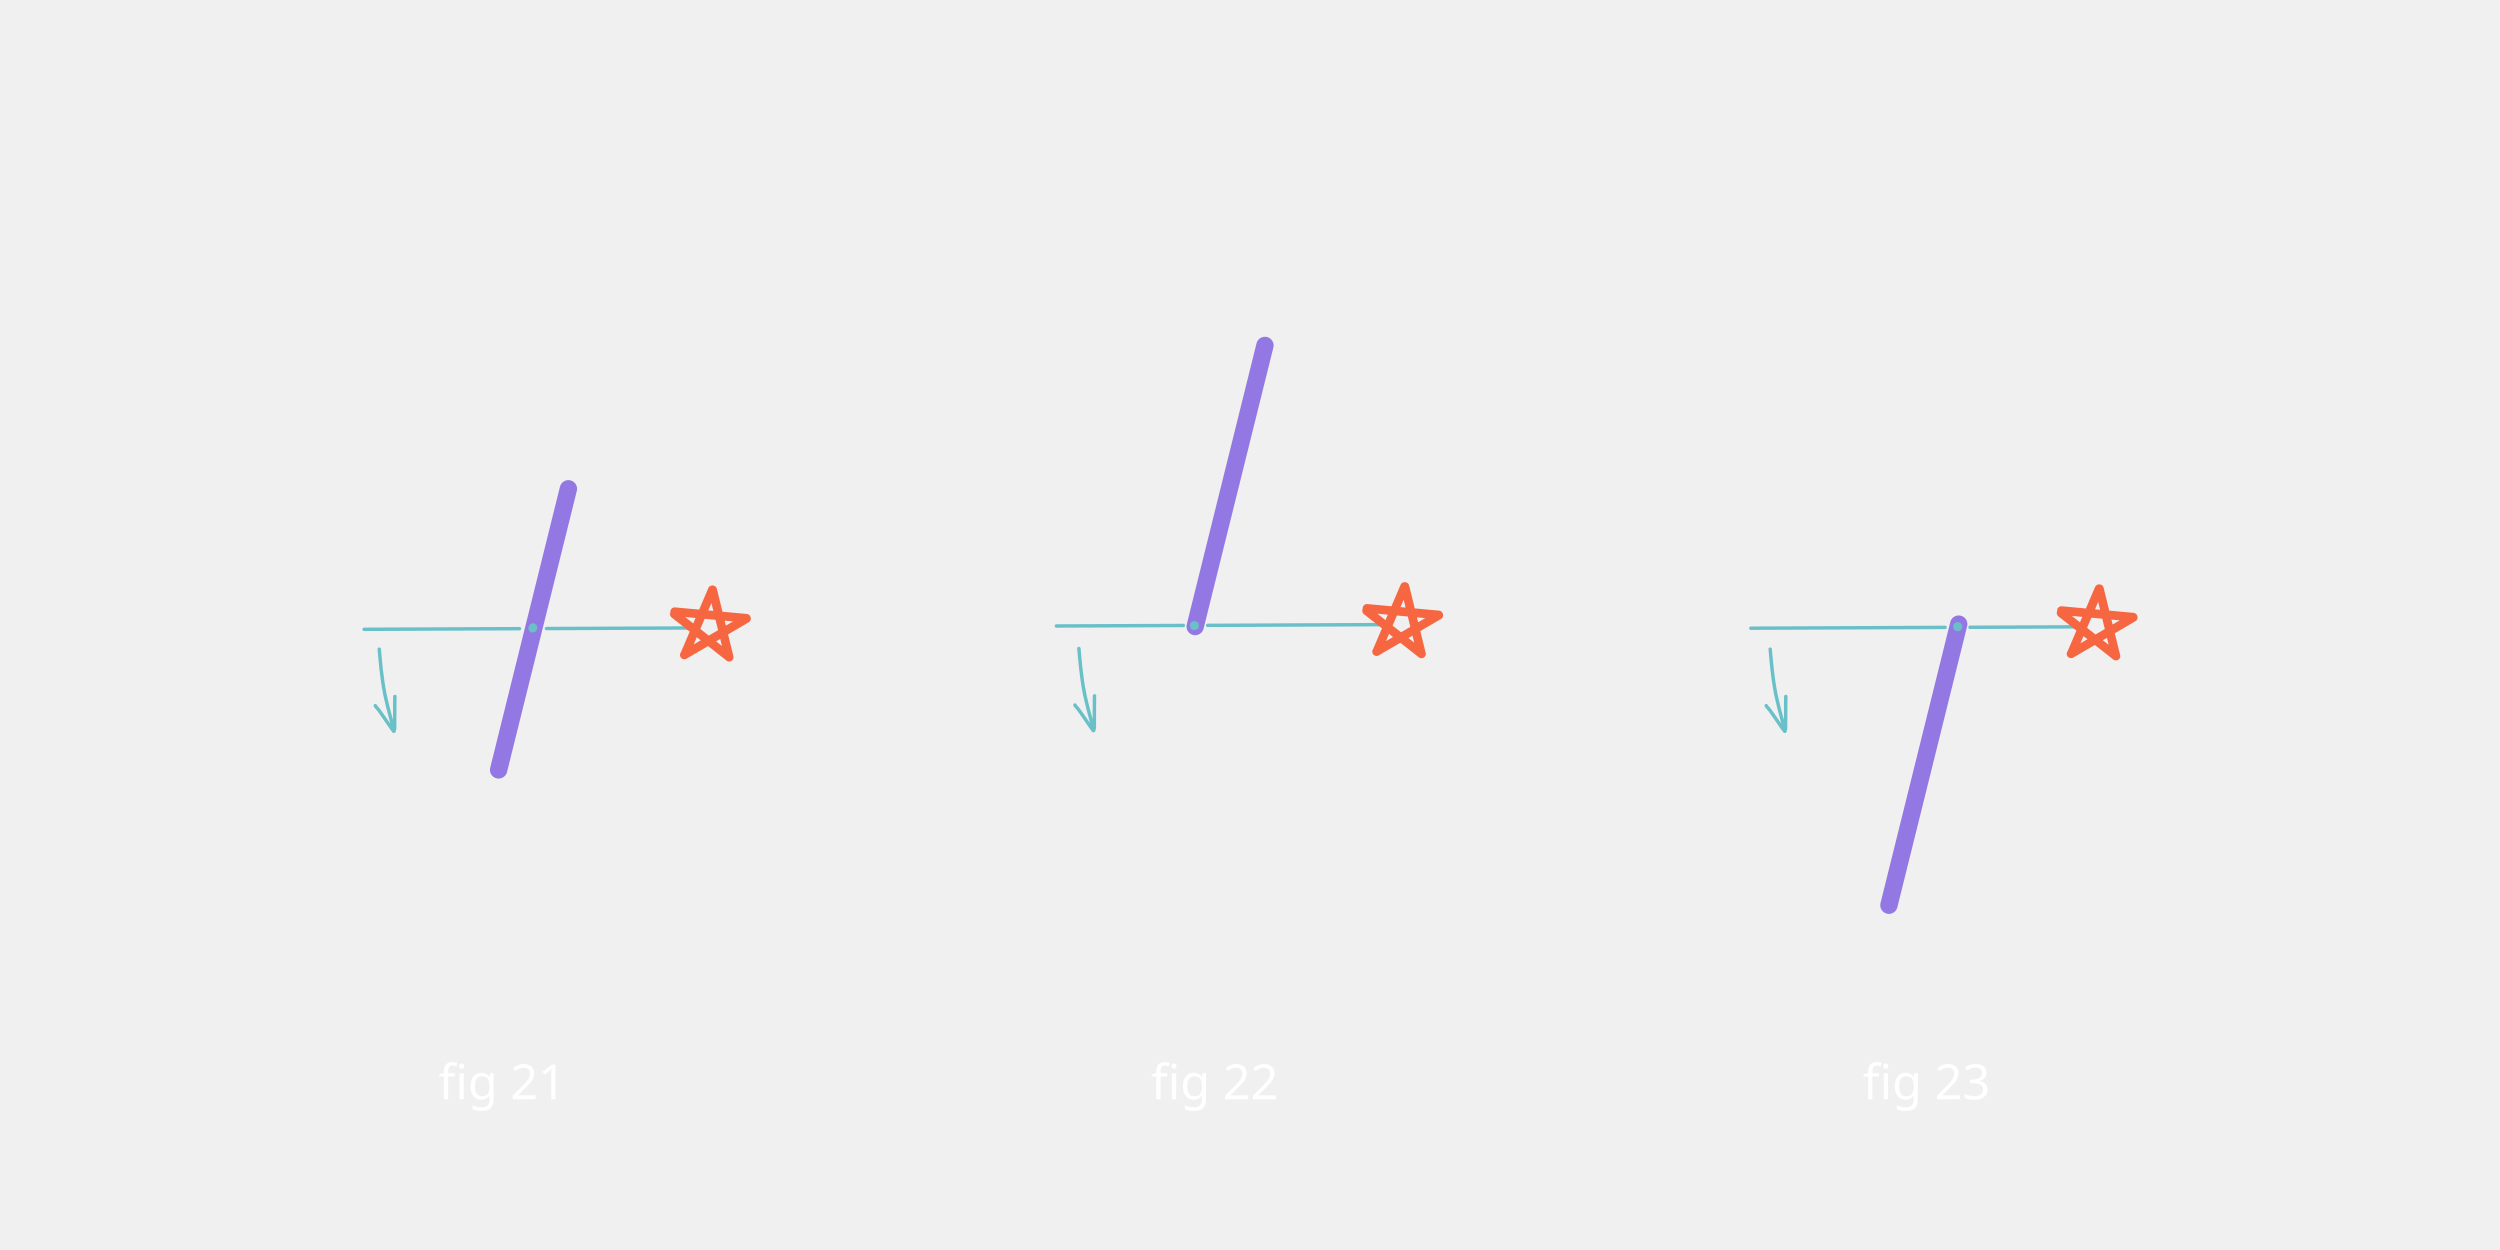
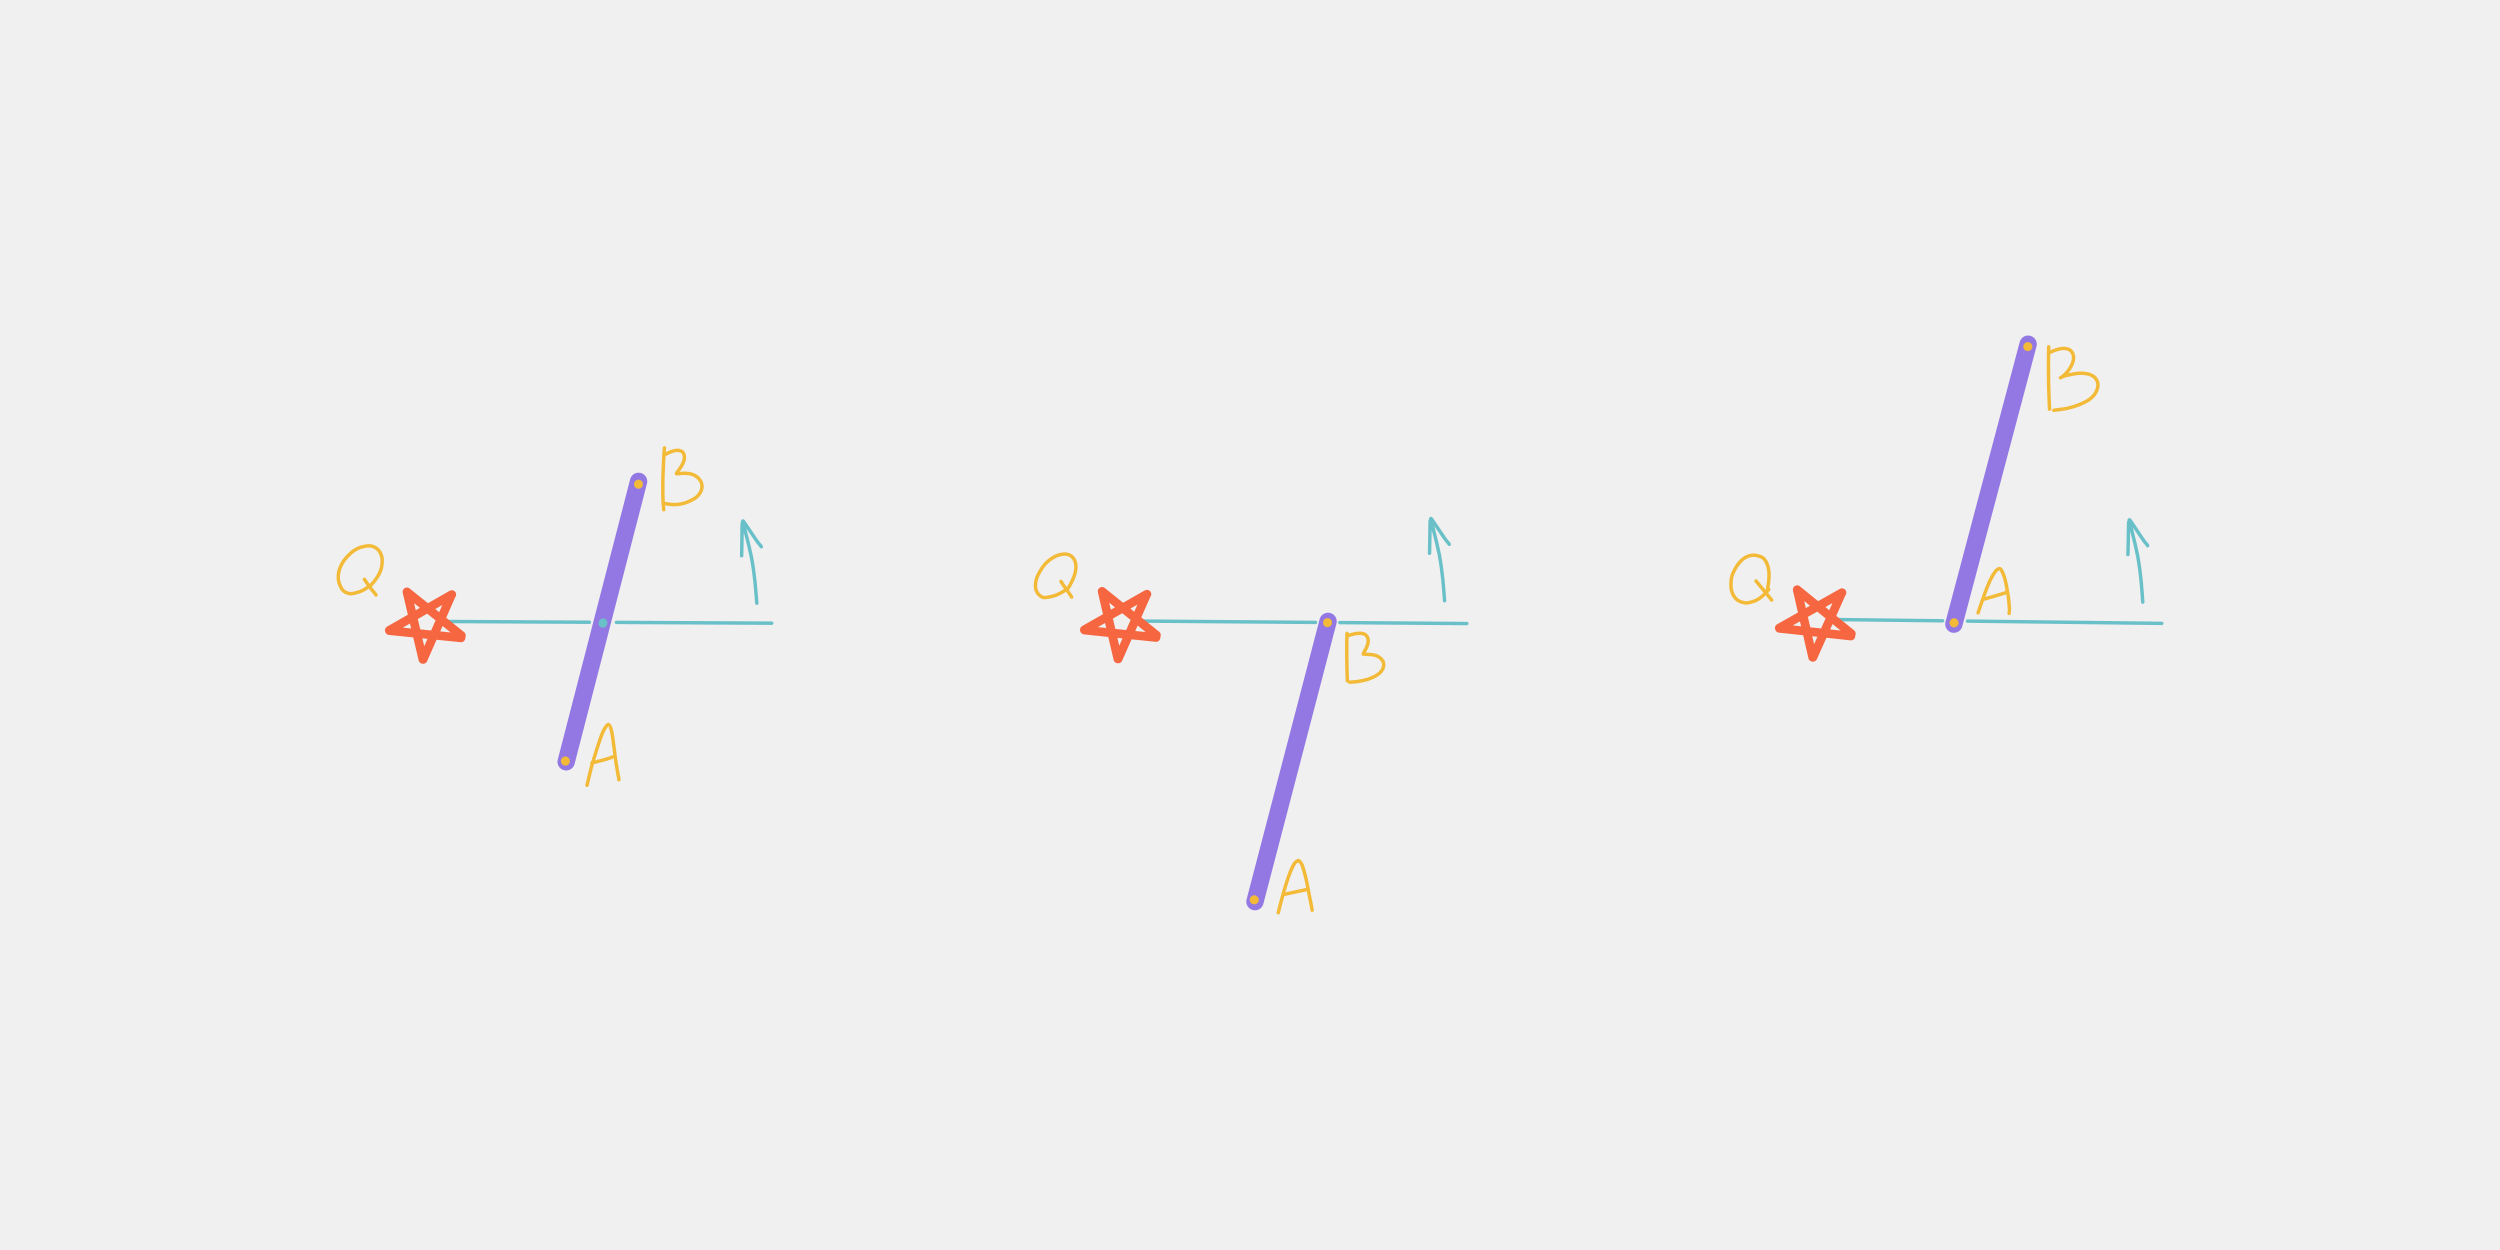
<svg xmlns="http://www.w3.org/2000/svg" xml:space="preserve" viewBox="0 0 960 480">
-   <g fill="none" stroke-linecap="round" stroke-linejoin="round">
-     <path stroke="#9378e3" stroke-width="6.667" d="m191.469 295.634 26.794-107.937" />
-     <path stroke="#6ac0c8" stroke-width="1.333" d="m266.973 241.129-57.13.237m-10.365.043-59.657.248" />
-     <path stroke="#6ac0c8" stroke-width="3.333" d="m204.665 240.99-.087.205" />
-     <path stroke="#6ac0c8" stroke-width="1.333" d="M145.634 249.275q.021.3.25 2.912.227 2.614.475 4.86.248 2.248.6 4.656.354 2.408.888 5.178.535 2.768 3.254 12.964l.232.928m-7.227-9.8.325.528q.2.153.55.582t.541.666q.192.238 1.19 1.677.997 1.439 2.066 3 1.07 1.563 1.536 2.217.468.655.863 1.167m.343-.796q.067-.655.045-4.255-.022-3.601.041-7.345.016-.081.03-.976" />
-     <path stroke="#f66640" stroke-width="3.333" d="m262.994 251.142 10.543-24.655m.117.015 6.352 25.87m-21.06-16.563 21.037 16.518m-20.894-17.429 27.52 2.521m-23.829 14.075 23.87-13.963" />
-   </g>
-   <g transform="translate(670.707 -1049.211)scale(1.33333)">
-     <path fill="none" stroke="#9378e3" stroke-linecap="round" stroke-linejoin="round" stroke-width="5" d="m-158.823 967.351 20.097-80.953" />
-     <path fill="none" stroke="#6ac0c8" stroke-linecap="round" stroke-linejoin="round" d="m-104.006 966.802-51.218.213m-6.997.029-36.571.152" />
-     <circle cx="-159.036" cy="967.101" r="1.25" fill="#6ac0c8" stroke="#6ac0c8" stroke-width=".1" />
-     <path fill="none" stroke="#6ac0c8" stroke-linecap="round" stroke-linejoin="round" d="M-192.308 973.68q.017.225.187 2.184.171 1.959.357 3.645t.451 3.492.666 3.883q.401 2.076 2.439 9.723l.175.696m-5.42-7.35.244.396q.149.115.412.437l.406.499q.144.179.892 1.258.747 1.078 1.549 2.25t1.153 1.663.646.875m.259-.597q.049-.491.033-3.191-.016-2.701.031-5.509.012-.061.022-.732" />
-     <path fill="none" stroke="#f66640" stroke-linecap="round" stroke-linejoin="round" stroke-width="2.5" d="m-106.413 974.31 7.907-18.492m.089.011 4.764 19.403m-15.795-12.423 15.778 12.39m-15.672-13.072 20.64 1.891m-17.871 10.555 17.902-10.471" />
-   </g>
-   <g transform="translate(670.707 -1049.211)scale(1.33333)">
-     <path fill="none" stroke="#9378e3" stroke-linecap="round" stroke-linejoin="round" stroke-width="5" d="m40.981 1047.615 20.096-80.954" />
-     <path fill="none" stroke="#6ac0c8" stroke-linecap="round" stroke-linejoin="round" d="m97.08 967.434-32.748.136m-7.18.03-55.935.233" />
-     <circle cx="60.797" cy="967.39" r="1.25" fill="#6ac0c8" stroke="#6ac0c8" stroke-width=".1" />
-     <path fill="none" stroke="#6ac0c8" stroke-linecap="round" stroke-linejoin="round" d="M6.784 973.865q.017.225.188 2.184t.356 3.645.451 3.492.666 3.883q.401 2.076 2.44 9.723l.174.696m-5.42-7.35.244.396q.149.115.412.437l.406.499q.144.179.892 1.258t1.55 2.25q.801 1.172 1.152 1.663t.646.875m.259-.597q.049-.491.033-3.191-.016-2.701.031-5.509.012-.061.022-.732" />
-     <path fill="none" stroke="#f66640" stroke-linecap="round" stroke-linejoin="round" stroke-width="2.5" d="m93.596 974.947 7.908-18.492m.088.011 4.764 19.403m-15.795-12.423 15.778 12.39m-15.671-13.072 20.64 1.89M93.436 975.21l17.903-10.471" />
-   </g>
-   <text xml:space="preserve" x="168.419" y="422.121" style="font-size:18.667px;font-family:&quot;JetBrains Mono&quot;;-inkscape-font-specification:&quot;JetBrains Mono&quot;;text-align:start;writing-mode:lr-tb;direction:ltr;text-anchor:start;fill:#fff;stroke-width:1.334;stroke-linecap:round;stroke-linejoin:round;stroke-dasharray:none">
-     <tspan x="168.419" y="422.121">fig 21</tspan>
-   </text>
-   <text xml:space="preserve" x="441.985" y="422.121" style="font-size:18.667px;font-family:&quot;JetBrains Mono&quot;;-inkscape-font-specification:&quot;JetBrains Mono&quot;;text-align:start;writing-mode:lr-tb;direction:ltr;text-anchor:start;fill:#fff;stroke-width:1.334;stroke-linecap:round;stroke-linejoin:round;stroke-dasharray:none">
-     <tspan x="441.985" y="422.121">fig 22</tspan>
-   </text>
-   <text xml:space="preserve" x="715.328" y="422.121" style="font-size:18.667px;font-family:&quot;JetBrains Mono&quot;;-inkscape-font-specification:&quot;JetBrains Mono&quot;;text-align:start;writing-mode:lr-tb;direction:ltr;text-anchor:start;fill:#fff;stroke-width:1.334;stroke-linecap:round;stroke-linejoin:round;stroke-dasharray:none">
-     <tspan x="715.328" y="422.121">fig 23</tspan>
-   </text>
+   <path fill="none" stroke="#9378e3" stroke-linecap="round" stroke-linejoin="round" stroke-width="6.667" d="m245.214 184.845-27.808 107.682m292.567-53.917-28.064 107.615m296.887-214.053-28.508 107.497" style="display:inline" />
+   <path fill="none" stroke="#6ac0c8" stroke-linecap="round" stroke-linejoin="round" stroke-width="1.333" d="m169.2 238.64 57.132.299m10.364.054 59.656.311m140.528-.82 68.29.519m9.33.07 48.76.371m139.046-1.568 43.662.513m9.572.112 74.576.876" style="display:inline" />
+   <path fill="none" stroke="#6ac0c8" stroke-linecap="round" stroke-linejoin="round" stroke-width="3.333" d="m231.505 239.363.088-.204" style="display:inline" />
+   <path fill="none" stroke="#6ac0c8" stroke-linecap="round" stroke-linejoin="round" stroke-width="1.333" d="M290.612 231.632q-.02-.3-.223-2.915-.203-2.613-.43-4.864-.227-2.249-.557-4.661-.33-2.41-.84-5.184-.508-2.775-3.13-12.995l-.224-.93m7.134 9.867-.32-.53q-.198-.156-.544-.588l-.536-.672q-.19-.239-1.172-1.687-.984-1.448-2.038-3.02-1.055-1.572-1.516-2.232-.462-.658-.851-1.174m-.352.793q-.072.653-.084 4.255-.012 3.6-.11 7.344-.018.081-.04.976m269.937 17.282q-.018-.3-.215-2.914t-.419-4.866q-.221-2.25-.546-4.662-.324-2.411-.827-5.187-.501-2.775-3.1-13.001l-.221-.932m7.11 9.885-.318-.532q-.198-.156-.543-.588l-.533-.673q-.19-.24-1.17-1.69t-2.03-3.025-1.511-2.235q-.46-.661-.848-1.177m-.355.792q-.073.655-.093 4.255t-.128 7.342q-.017.083-.041.978m273.892 18.75q-.015-.3-.202-2.916-.186-2.614-.398-4.866t-.527-4.664q-.315-2.414-.805-5.191t-3.047-13.015l-.217-.932m7.069 9.915-.316-.533q-.197-.158-.54-.591-.343-.435-.53-.675-.189-.241-1.163-1.696-.974-1.453-2.02-3.033-1.043-1.579-1.5-2.24-.456-.663-.843-1.181m-.357.791q-.076.653-.112 4.254-.035 3.6-.158 7.343-.017.081-.045.974" style="display:inline" />
+   <path fill="none" stroke="#f66640" stroke-linecap="round" stroke-linejoin="round" stroke-width="3.333" d="M173.274 228.664 162.5 253.219m-.118-.016-6.11-25.928m20.905 16.76-20.881-16.716m20.73 17.625-27.496-2.78m23.962-13.849-24.002 13.737m290.718-13.542-10.832 24.53m-.119-.016-6.047-25.943m20.864 16.811-20.841-16.767M443.92 244.8l-27.487-2.845m23.992-13.792-24.032 13.678m290.717-13.906-10.934 24.484m-.118-.016-5.94-25.968m20.795 16.895-20.773-16.85m20.616 17.759-27.476-2.959m24.049-13.693-24.09 13.58" style="display:inline" />
+   <circle cx="217.108" cy="292.247" r="1.667" fill="#f3ba38" stroke="#f3ba38" stroke-width=".133" style="display:inline" />
+   <circle cx="245.169" cy="185.939" r="1.667" fill="#f3ba38" stroke="#f3ba38" stroke-width=".133" style="display:inline" />
+   <circle cx="481.636" cy="345.527" r="1.667" fill="#f3ba38" stroke="#f3ba38" stroke-width=".133" style="display:inline" />
+   <circle cx="778.678" cy="133.104" r="1.667" fill="#f3ba38" stroke="#f3ba38" stroke-width=".133" style="display:inline" />
+   <circle cx="750.36" cy="239.163" r="1.667" fill="#f3ba38" stroke="#f3ba38" stroke-width=".133" style="display:inline" />
+   <circle cx="509.764" cy="239.099" r="1.667" fill="#f3ba38" stroke="#f3ba38" stroke-width=".133" style="display:inline" />
+   <path fill="none" stroke="#f3ba38" stroke-linecap="round" stroke-linejoin="round" stroke-width="1.333" d="m225.414 301.55.132-.557.454-1.94q.42-1.804.74-3.066t.732-2.778 1.816-5.864q1.404-4.349 1.93-5.588.527-1.24.987-2.016.461-.774.708-1.04.247-.265.787-.541.06.005.46.603.398.598.706 2.028t.635 4.017.519 4.09q.19 1.505.28 2.16.089.653.332 2.22.244 1.566.378 2.358l.218 1.264q.08.473.297 1.592.037.137.123.939" style="display:inline" />
+   <path fill="none" stroke="#f3ba38" stroke-linecap="round" stroke-linejoin="round" stroke-width="1.333" d="m227.356 292.92.196-.041q.168-.02 1.756-.415 1.586-.395 2.345-.61.757-.215 1.201-.354.446-.139 1.6-.51.232-.102.38-.163.15-.062.424-.184m19.896-118.658q-.066.607-.094.946-.027.34-.095 1.374t-.195 3.678q-.127 2.641-.165 4.017-.04 1.377-.063 2.572-.024 1.196-.021 3.19 0 1.995.036 3.14.035 1.143.07 1.773.038.629.063.969t.066.755l.04.425q.004.012.088.936m.64-21.259.428-.242q.26-.147.6-.311t.805-.359q.465-.194 1.07-.372.603-.177 1.006-.234.403-.056.744-.054.343.004.72.083t.565.16.332.177q.146.096.27.212t.28.342q.158.224.27.508.112.282.175.7.061.416.009.905-.052.488-.11.716-.06.228-.309.856-.25.628-.626 1.275-.376.645-.682 1.076-.305.43-.685.937t-.503.707q-.121.201-.134.258-.015.056.214.083.23.027.818-.035.586-.06 1.126-.109.539-.048 1.203-.044.663.004 1.316.093.653.09 1.121.219.468.13 1.09.435.622.304 1.242.848t.998 1.153.512 1.05q.134.44.17.874.035.435.003.79-.032.357-.15.785-.118.426-.4.973-.28.545-.77 1.121-.49.575-1.018 1.004-.53.43-2.007 1.156-1.479.728-2.495.999-1.017.27-1.52.35-.502.082-1.124.131-.622.051-1.128.056-.505.004-1.084-.045-.578-.05-1.798-.257l-.544-.067m235.32 157.091q.082-.475 1.013-3.996t1.816-6.434 1.679-4.914 1.232-2.772q.437-.771.666-1.062.228-.292 1.27-.912.109.027.329.167t.456.427q.235.285.445.678t.332.674q.12.28.596 1.866.475 1.588.77 2.918.294 1.329.5 2.358.204 1.031.474 2.482.272 1.452.51 2.628.237 1.176.402 1.962.167.788.384 2.038.044.324.147.929" style="display:inline" />
+   <path fill="none" stroke="#f3ba38" stroke-linecap="round" stroke-linejoin="round" stroke-width="1.333" d="M493.173 343.435q.179-.044 1.08-.236l2.333-.504q1.434-.312 4.14-.886l1.143-.278m15.393-98.326q-.022.286-.032.442-.008.156-.04 1.718t-.041 2.572.017 4.339.087 5.373q.057 2.046.136 3.783m-.063-17.22q.135-.036.287-.1l.29-.119q.138-.054.73-.238.59-.184 1.579-.383.988-.197 1.828-.19t1.25.11.658.224q.246.121.38.219.133.097.32.292.19.194.357.47.168.275.3.875.13.6.076 1.14-.056.541-.296 1.261-.241.72-.537 1.288-.295.57-.446.826l-.342.59q-.194.335-.282.667.056.025.127.044.072.02.844.064.772.043 1.436.072t1.225.112q.562.084 1.024.223.463.137.914.365.452.23.94.639t.752.778.362.579.172.492q.075.281.076.73.003.449-.15.987-.152.539-.46 1.04-.306.502-.696.916-.391.414-1.052.903-.663.49-1.934 1.053t-2.11.799-1.666.413-1.537.29q-.71.11-1.079.146-.37.038-.636.058t-.553.029q-.285.009-1.183.1m241.276-26.641q.044-.159.943-2.767t1.488-4.233q.59-1.627.896-2.42t.977-2.327q.67-1.535 1.47-2.841.802-1.307 1.194-1.684.392-.376.68-.539.29-.161.428-.192.139-.03.232 0 .092.03.143.053t.325.268q.278.247.96 1.932.683 1.684 1.21 4.54.528 2.856.67 3.947.143 1.09.276 2.488.134 1.396.17 2.524.008.037-.122 1.477" style="display:inline" />
+   <path fill="none" stroke="#f3ba38" stroke-linecap="round" stroke-linejoin="round" stroke-width="1.333" d="M761.7 230.121q.306-.104 1.38-.402 1.076-.299 2.524-.72 1.449-.423 2.316-.69.866-.265 1.54-.46.112-.017.2-.048.088-.03.236-.097t.702-.353m16.115-94.186q-.028.375-.059 2.586t-.043 4.597.043 6.043q.053 3.657.314 9.596.013.102.069 1.148" style="display:inline" />
+   <path fill="none" stroke="#f3ba38" stroke-linecap="round" stroke-linejoin="round" stroke-width="1.333" d="M786.688 135.559q.21-.076.53-.247.322-.172 1.088-.507.768-.336 1.816-.629t1.686-.353q.637-.062 1.154-.015.518.047.92.165t.686.264.626.456q.343.31.624.848.282.54.37 1.052.09.512.085.935-.005.421-.21 1.239-.206.817-.785 1.898t-1.185 1.827q-.607.747-1.053 1.176-.446.43-.988.856-.543.424-.708.513-.166.088-.102.031.064-.059.214-.143.15-.085.388-.196.238-.11.774-.304.538-.193 2.64-.634 2.103-.442 3.39-.474 1.288-.032 2.272.126.984.156 1.52.344t.982.444.798.564q.349.309.678.79.33.483.498.979.166.497.2 1.032.036.533-.08 1.155-.115.621-.447 1.357-.332.735-.627 1.168-.294.435-.66.833-.365.4-.937.871-.573.47-1.563 1.053-.99.584-2.454 1.188t-2.634.95q-1.17.345-1.884.514-.712.168-1.382.288-.671.12-1.474.212t-1.901.234q-.235.05-.901.153m-109.996 69.169q.04-.217.285-1.713.245-1.497.33-2.945t.042-2.127-.25-1.705q-.205-1.027-.578-1.86-.373-.832-.692-1.262-.32-.429-.493-.605-.174-.175-.498-.423-.322-.249-1.498-.604-1.175-.353-1.944-.321-.768.033-1.24.137-.47.104-.991.316t-.895.428-.87.586-1.448 1.417-1.798 2.675-1.101 2.561-.321 2.493q-.066 1.562.113 2.483.18.92.481 1.623.302.701.664 1.222.362.522.762.907t.997.733q.596.35 1.512.566.915.214 1.45.217.533.004 1.849-.353 1.314-.356 2.105-.791.792-.433 1.315-.821t1.264-1.074 1.498-1.521l.514-.62" style="display:inline" />
+   <path fill="none" stroke="#f3ba38" stroke-linecap="round" stroke-linejoin="round" stroke-width="1.333" d="M674.308 223.095q.372.418.733.876.36.457.961 1.18.602.722 1.487 1.788t1.607 1.96q.72.893 1.226 1.532m-270.6-3.918q.112-.22.178-.313t.182-.253.278-.399.534-.875.928-1.849q.554-1.212.818-2.067.262-.854.397-1.745t.123-1.493q-.012-.6-.1-1.1-.09-.5-.351-1.11-.26-.608-.603-1.037t-.608-.648q-.265-.22-.65-.423-.383-.201-.875-.325-.493-.125-.944-.145t-1.439.165-1.645.44-1.547.773-1.624 1.114q-.733.594-1.506 1.428-.772.833-1.75 2.456-.976 1.624-1.286 2.498t-.46 1.662q-.151.786-.158 1.441-.008.653.034.976.04.324.18.801.14.479.469 1.052.328.575.903 1.071.574.497.929.641.356.146.71.22t2.06-.23q1.706-.306 2.69-.732t1.376-.63q.392-.205.643-.344.252-.14.562-.324.312-.184.568-.346.256-.164 1.163-.664" style="display:inline" />
+   <path fill="none" stroke="#f3ba38" stroke-linecap="round" stroke-linejoin="round" stroke-width="1.333" d="m407.424 223.252.137.25q.112.22.519.826.406.605 1.256 1.781.849 1.175 1.094 1.523.246.35.538.801.129.167.557.85m-269.601-3.982q.92-1.017 1.568-1.805.646-.79 1.129-1.499.483-.708.892-1.464t.761-1.801q.352-1.047.454-2.436.1-1.39-.038-2.14-.137-.752-.47-1.484t-.744-1.24q-.412-.508-.912-.883-.502-.374-1.076-.606t-1.328-.342-2.3.214q-1.544.321-2.403.737-.857.416-1.657.964t-1.942 1.676-1.84 2.141q-.698 1.015-1.172 2.07-.473 1.054-.674 1.86-.202.805-.267 1.725-.064.92.072 1.87.137.947.687 2.125.548 1.178.777 1.449.23.27.524.521.293.251.668.464t.908.376q.535.164 1.132.198.596.033 2.132-.379t2.19-.759l.755-.398q.102-.056.319-.187.217-.13.577-.377l1.364-.927" style="display:inline" />
+   <path fill="none" stroke="#f3ba38" stroke-linecap="round" stroke-linejoin="round" stroke-width="1.333" d="M139.916 222.468q.19.275.436.636.244.363.656.923t.902 1.246.876 1.195.998 1.195l.617.814" style="display:inline" />
</svg>
